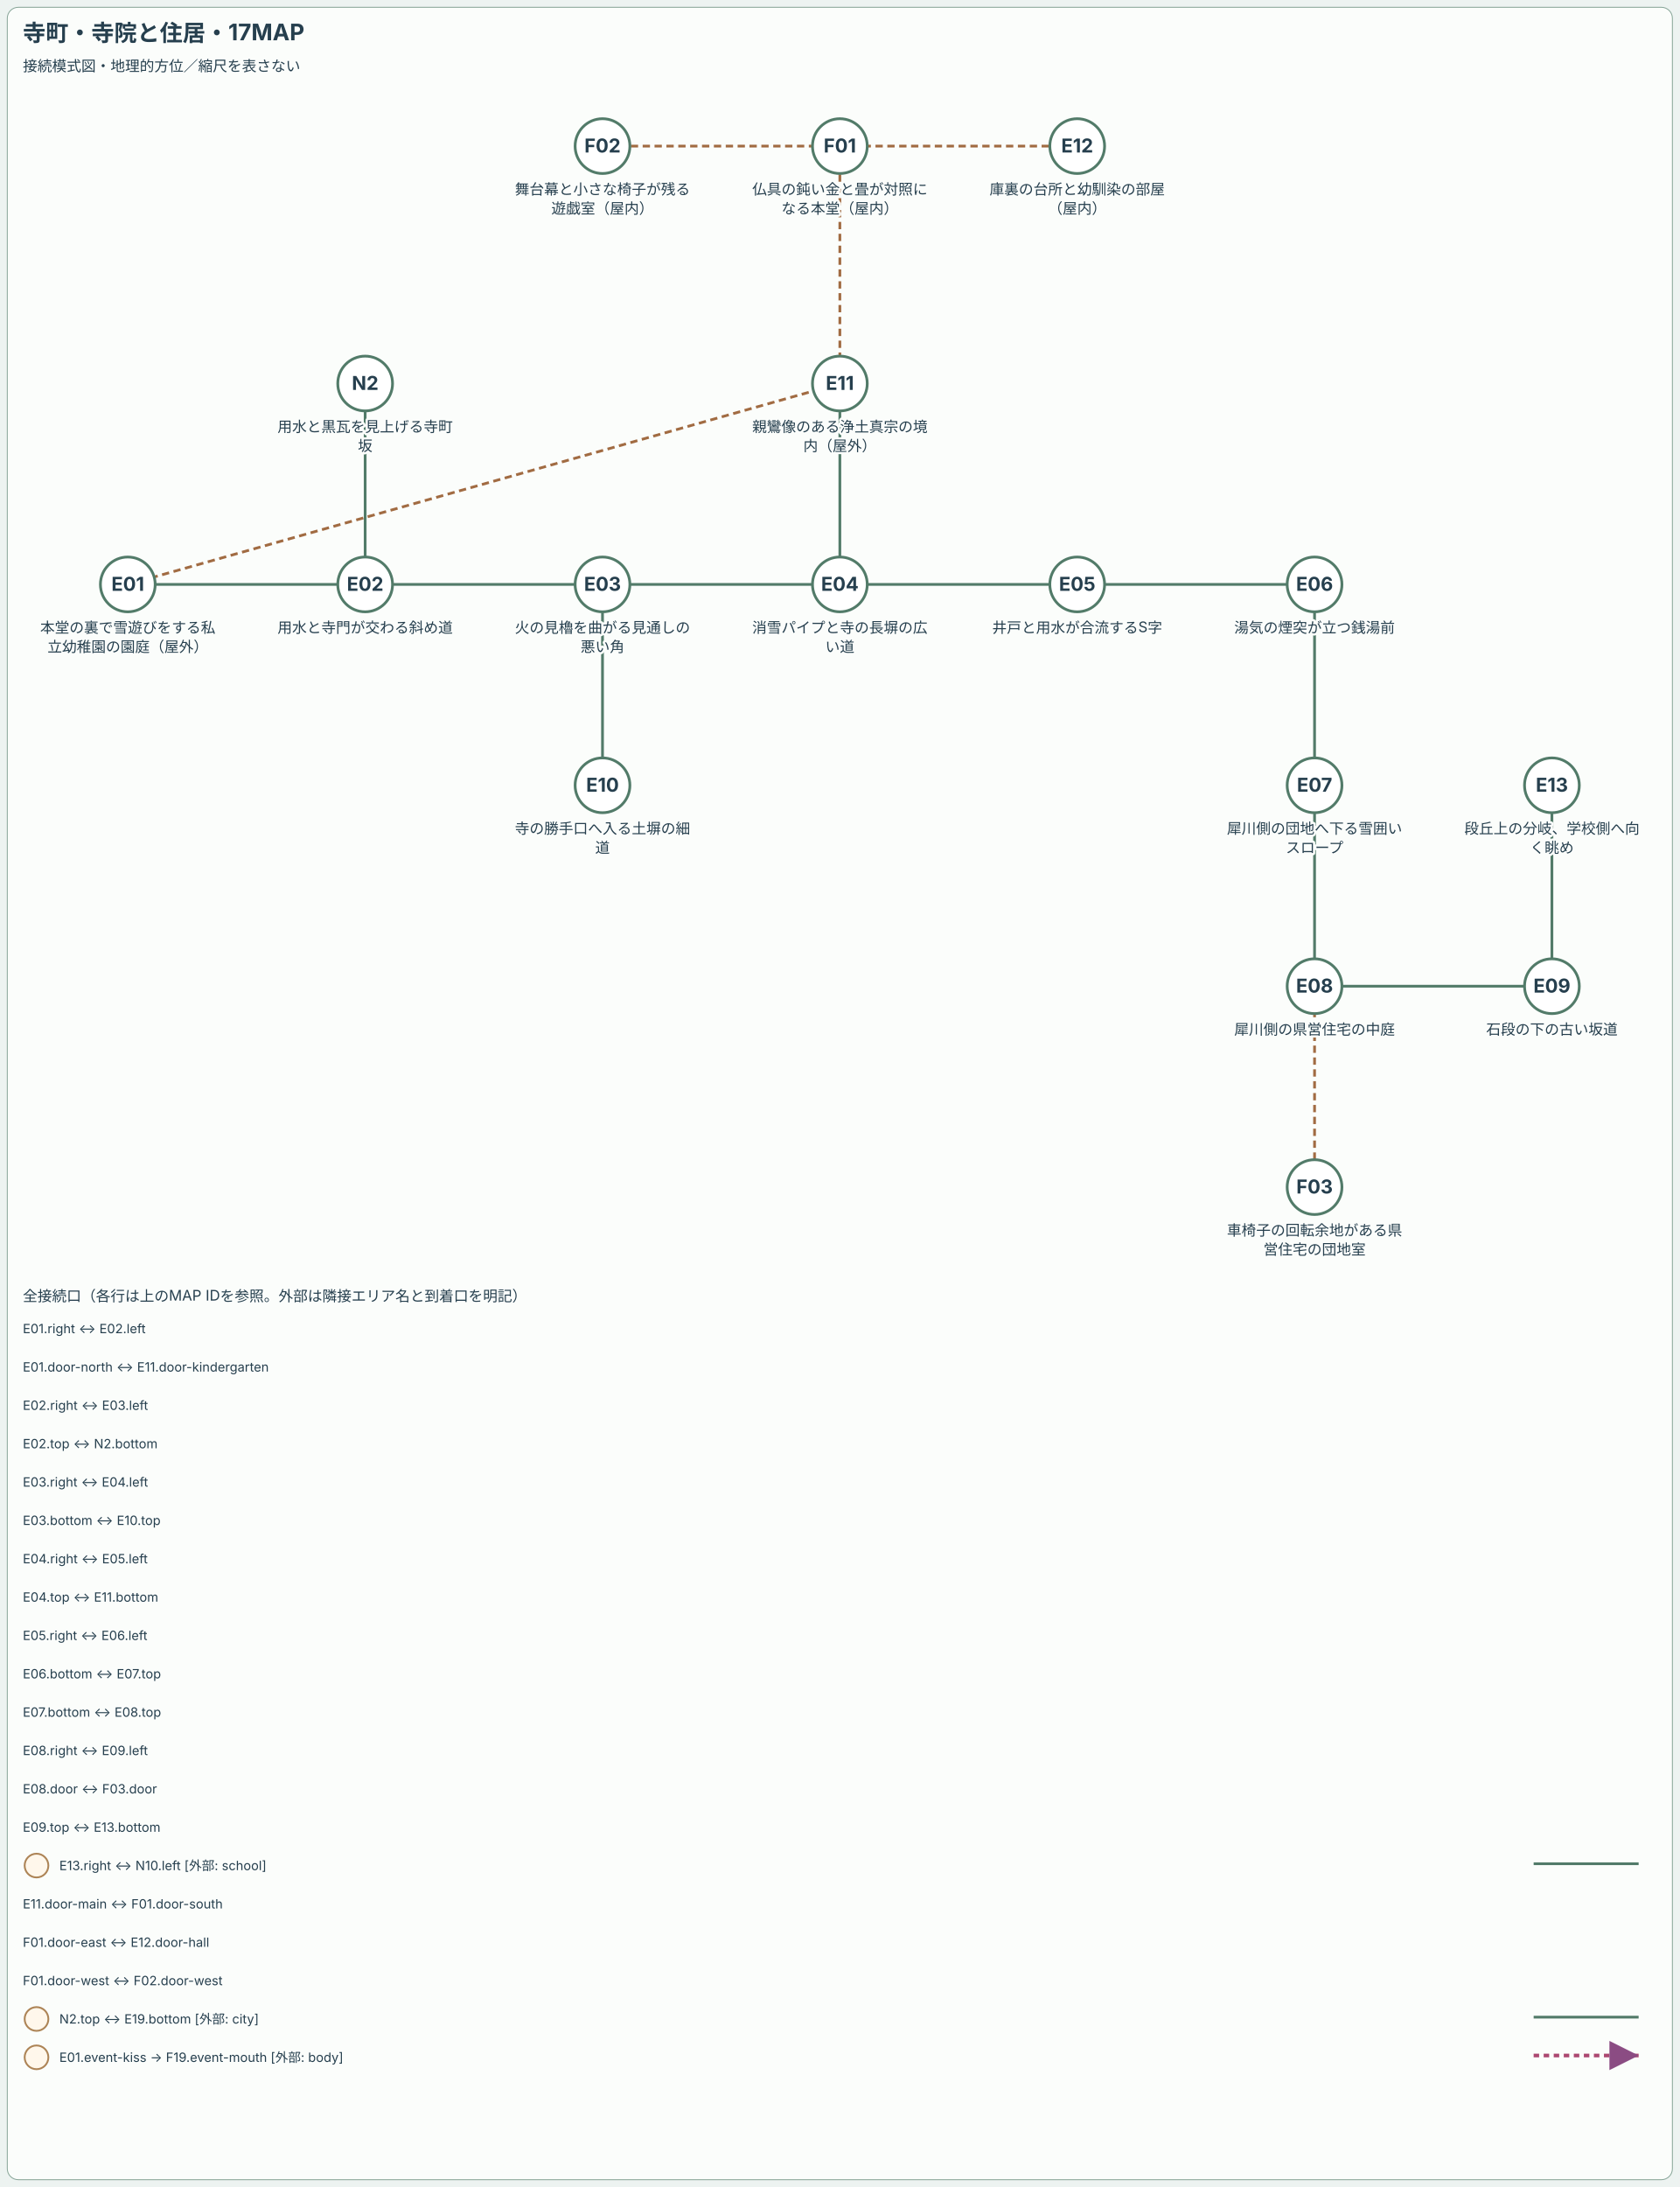
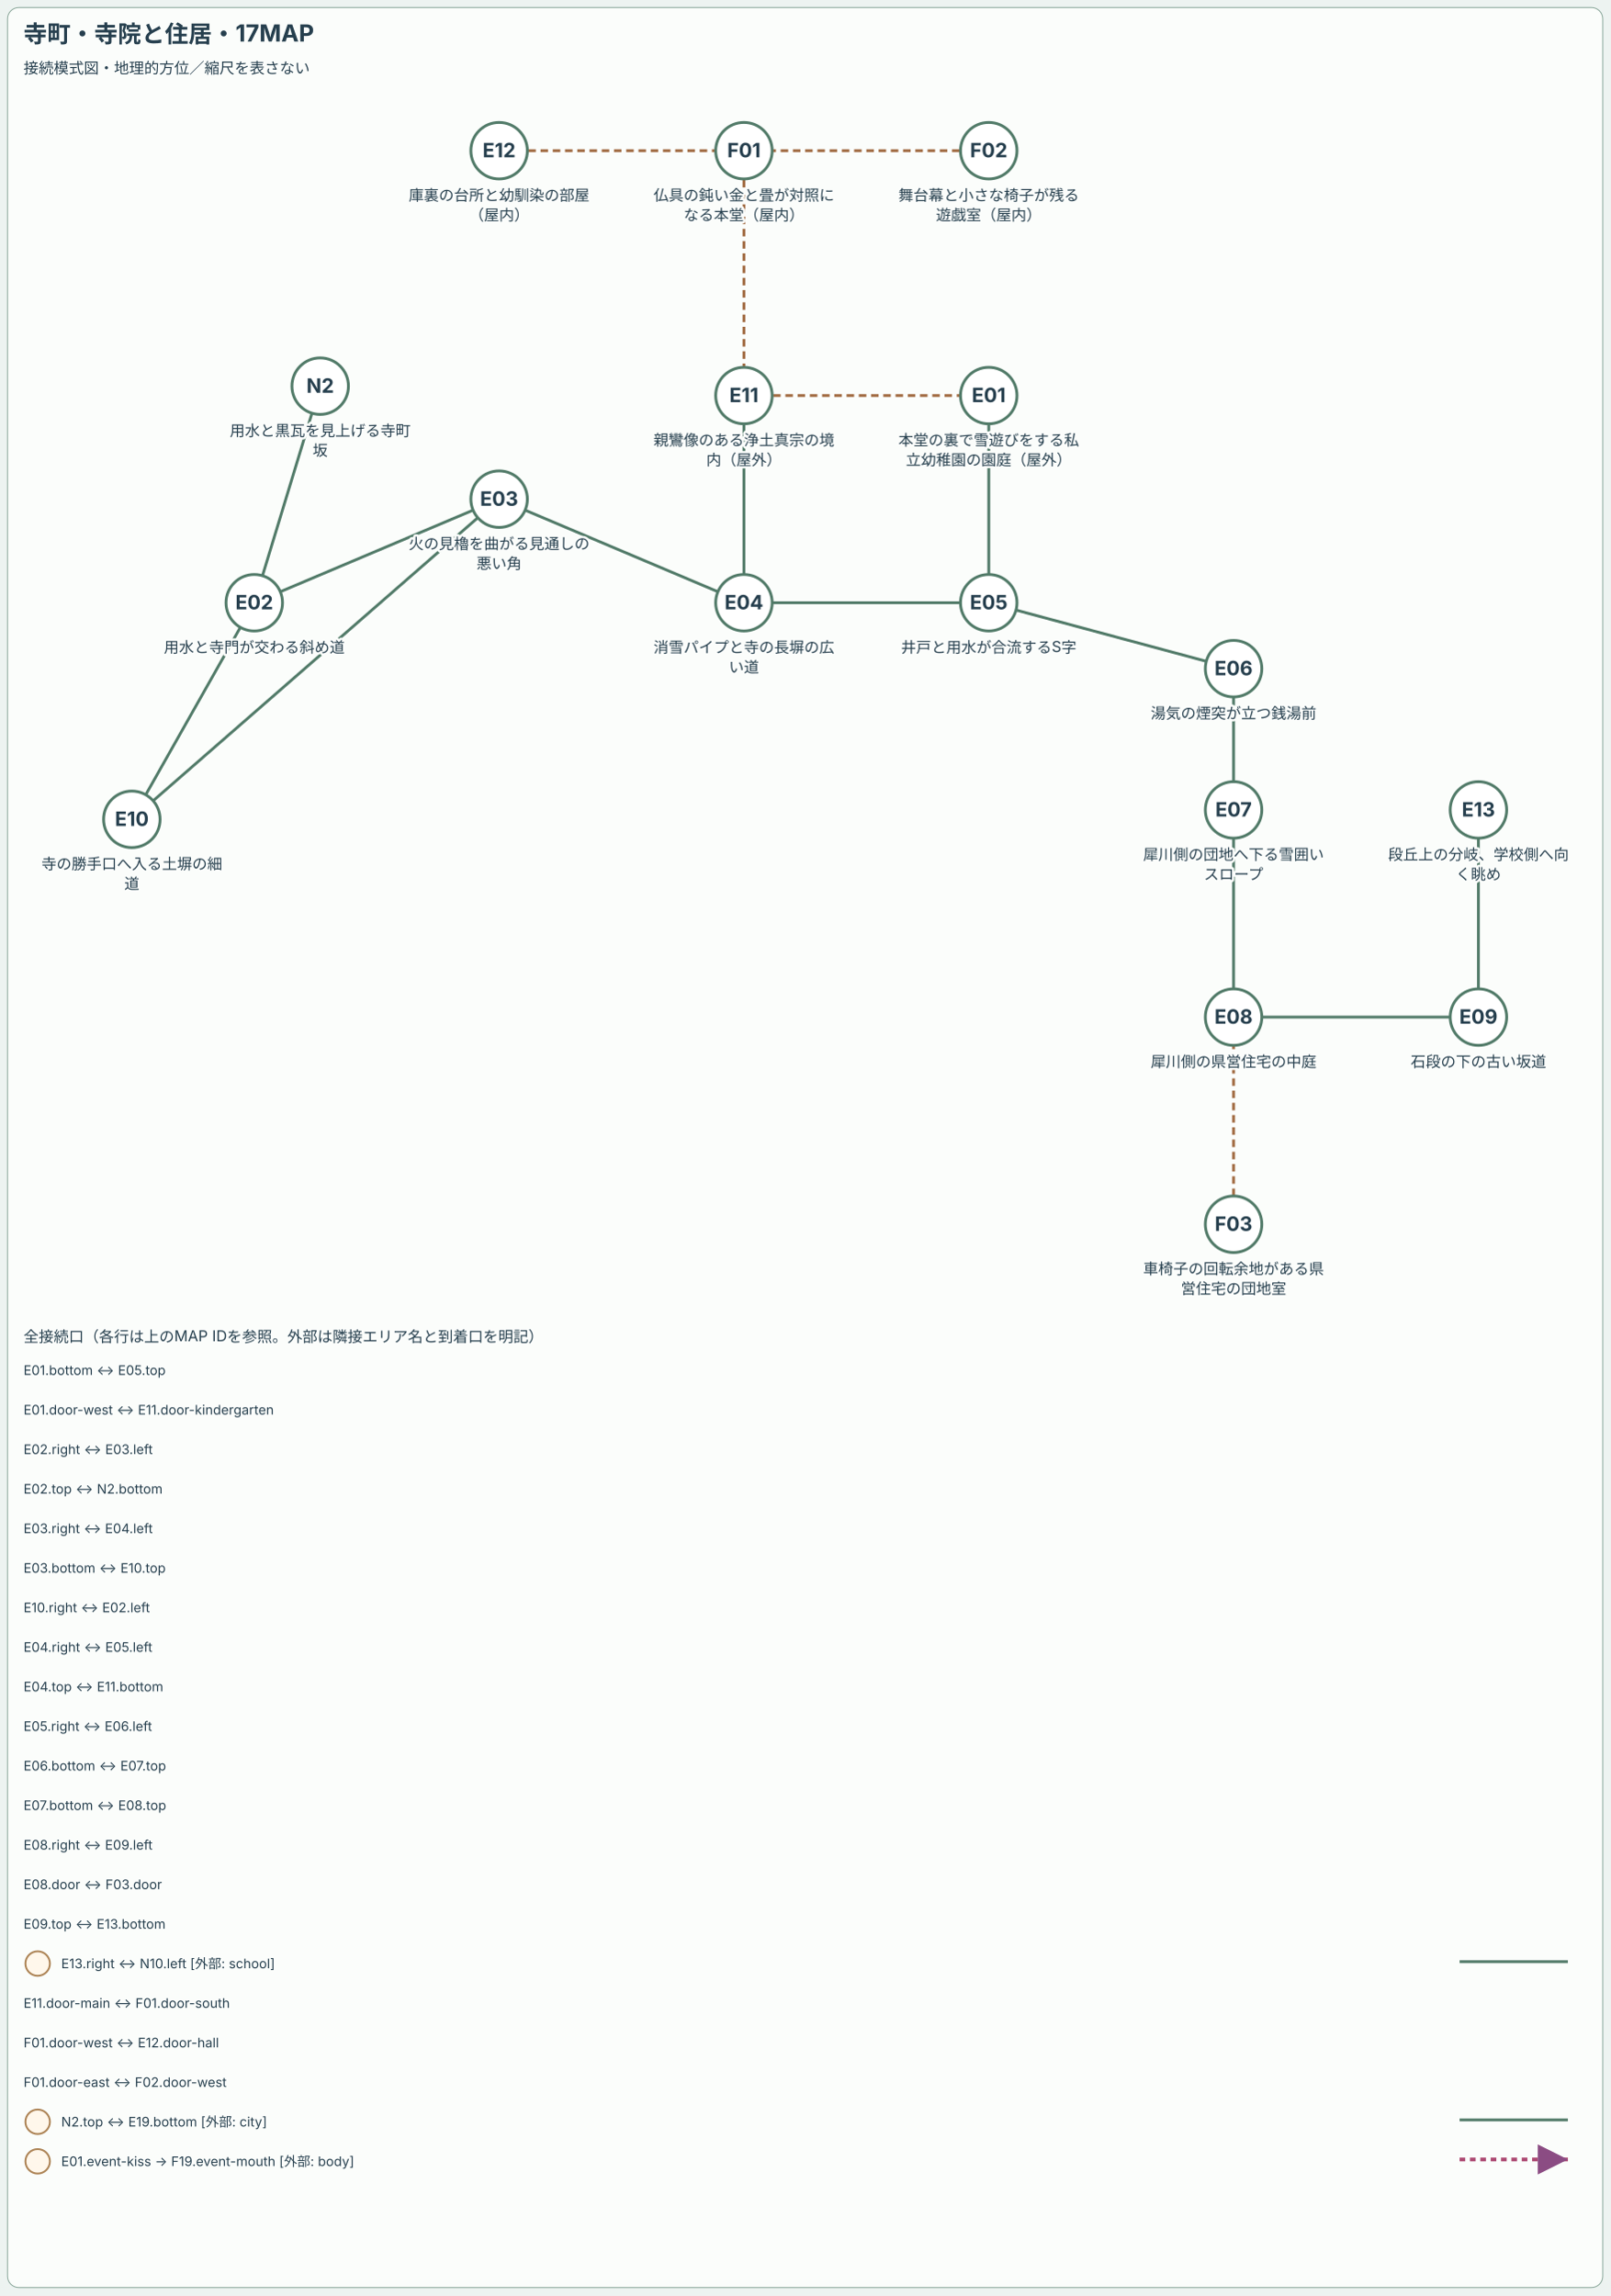
- <svg xmlns="http://www.w3.org/2000/svg" width="1840" height="2395" viewBox="0 0 1840 2395" role="img">
+ <svg xmlns="http://www.w3.org/2000/svg" width="1710" height="2437" viewBox="0 0 1710 2437" role="img">
  <defs>
    <marker id="directed-arrow" markerWidth="9" markerHeight="9" refX="8" refY="4" orient="auto">
      <path d="M0 0 L8 4 L0 8 Z" fill="#8b4c83" />
    </marker>
  </defs>
  <style>text{font-family:-apple-system,BlinkMacSystemFont,"Hiragino Sans",sans-serif;fill:#263f4e}.node{fill:#fff;stroke:#527b69;stroke-width:3}.ref{fill:#fff7eb;stroke:#ad8456;stroke-width:2}.edge{fill:none;stroke:#527b69;stroke-width:3}.door{fill:none;stroke:#a16b42;stroke-width:3;stroke-dasharray:8 5}.event{fill:none;stroke:#ac4871;stroke-width:4;stroke-dasharray:6 5}.oneway{fill:none;stroke:#5262a8;stroke-width:4}.id{font-size:21px;font-weight:bold;text-anchor:middle}.label{font-size:16px;text-anchor:middle;paint-order:stroke;stroke:#fbfdfb;stroke-width:5;stroke-linejoin:round}.note{font-size:16px}.small{font-size:14px}.heading{font-size:25px;font-weight:bold}</style>
-   <rect width="1840" height="2395" fill="#edf3f1" />
+   <rect width="1710" height="2437" fill="#edf3f1" />
  <g data-area="teramachi">
-     <rect x="8" y="8" width="1824" height="2379" rx="12" fill="#fbfdfb" stroke="#8aa79a" />
+     <rect x="8" y="8" width="1694" height="2421" rx="12" fill="#fbfdfb" stroke="#8aa79a" />
    <text x="25" y="45" class="heading">寺町・寺院と住居・17MAP</text>
    <text x="25" y="78" class="note">接続模式図・地理的方位／縮尺を表さない</text>
-     <path class="edge" data-edge-id="E01.right&gt;E02.left:edge" data-kind="edge" data-from="E01" data-to="E02" data-from-port="right" data-to-port="left" d="M140 640 L400 640" />
-     <path class="door" data-edge-id="E01.door-north&gt;E11.door-kindergarten:door" data-kind="door" data-from="E01" data-to="E11" data-from-port="door-north" data-to-port="door-kindergarten" d="M140 640 L920 420" />
-     <path class="edge" data-edge-id="E02.right&gt;E03.left:edge" data-kind="edge" data-from="E02" data-to="E03" data-from-port="right" data-to-port="left" d="M400 640 L660 640" />
-     <path class="edge" data-edge-id="E02.top&gt;N2.bottom:edge" data-kind="edge" data-from="E02" data-to="N2" data-from-port="top" data-to-port="bottom" d="M400 640 L400 420" />
-     <path class="edge" data-edge-id="E03.right&gt;E04.left:edge" data-kind="edge" data-from="E03" data-to="E04" data-from-port="right" data-to-port="left" d="M660 640 L920 640" />
-     <path class="edge" data-edge-id="E03.bottom&gt;E10.top:edge" data-kind="edge" data-from="E03" data-to="E10" data-from-port="bottom" data-to-port="top" d="M660 640 L660 860" />
-     <path class="edge" data-edge-id="E04.right&gt;E05.left:edge" data-kind="edge" data-from="E04" data-to="E05" data-from-port="right" data-to-port="left" d="M920 640 L1180 640" />
-     <path class="edge" data-edge-id="E04.top&gt;E11.bottom:edge" data-kind="edge" data-from="E04" data-to="E11" data-from-port="top" data-to-port="bottom" d="M920 640 L920 420" />
-     <path class="edge" data-edge-id="E05.right&gt;E06.left:edge" data-kind="edge" data-from="E05" data-to="E06" data-from-port="right" data-to-port="left" d="M1180 640 L1440 640" />
-     <path class="edge" data-edge-id="E06.bottom&gt;E07.top:edge" data-kind="edge" data-from="E06" data-to="E07" data-from-port="bottom" data-to-port="top" d="M1440 640 L1440 860" />
-     <path class="edge" data-edge-id="E07.bottom&gt;E08.top:edge" data-kind="edge" data-from="E07" data-to="E08" data-from-port="bottom" data-to-port="top" d="M1440 860 L1440 1080" />
-     <path class="edge" data-edge-id="E08.right&gt;E09.left:edge" data-kind="edge" data-from="E08" data-to="E09" data-from-port="right" data-to-port="left" d="M1440 1080 L1700 1080" />
-     <path class="door" data-edge-id="E08.door&gt;F03.door:door" data-kind="door" data-from="E08" data-to="F03" data-from-port="door" data-to-port="door" d="M1440 1080 L1440 1300" />
-     <path class="edge" data-edge-id="E09.top&gt;E13.bottom:edge" data-kind="edge" data-from="E09" data-to="E13" data-from-port="top" data-to-port="bottom" d="M1700 1080 L1700 860" />
-     <path class="door" data-edge-id="E11.door-main&gt;F01.door-south:door" data-kind="door" data-from="E11" data-to="F01" data-from-port="door-main" data-to-port="door-south" d="M920 420 L920 160" />
-     <path class="door" data-edge-id="F01.door-east&gt;E12.door-hall:door" data-kind="door" data-from="F01" data-to="E12" data-from-port="door-east" data-to-port="door-hall" d="M920 160 L1180 160" />
-     <path class="door" data-edge-id="F01.door-west&gt;F02.door-west:door" data-kind="door" data-from="F01" data-to="F02" data-from-port="door-west" data-to-port="door-west" d="M920 160 L660 160" />
-     <circle class="node" data-map="E01" cx="140" cy="640" r="30" />
-     <text class="id" x="140" y="647">E01</text>
-     <text x="140" y="693" class="label">本堂の裏で雪遊びをする私</text>
-     <text x="140" y="714" class="label">立幼稚園の園庭（屋外）</text>
-     <circle class="node" data-map="E02" cx="400" cy="640" r="30" />
-     <text class="id" x="400" y="647">E02</text>
-     <text x="400" y="693" class="label">用水と寺門が交わる斜め道</text>
-     <circle class="node" data-map="E03" cx="660" cy="640" r="30" />
-     <text class="id" x="660" y="647">E03</text>
-     <text x="660" y="693" class="label">火の見櫓を曲がる見通しの</text>
-     <text x="660" y="714" class="label">悪い角</text>
-     <circle class="node" data-map="E04" cx="920" cy="640" r="30" />
-     <text class="id" x="920" y="647">E04</text>
-     <text x="920" y="693" class="label">消雪パイプと寺の長塀の広</text>
-     <text x="920" y="714" class="label">い道</text>
-     <circle class="node" data-map="E05" cx="1180" cy="640" r="30" />
-     <text class="id" x="1180" y="647">E05</text>
-     <text x="1180" y="693" class="label">井戸と用水が合流するS字</text>
-     <circle class="node" data-map="E06" cx="1440" cy="640" r="30" />
-     <text class="id" x="1440" y="647">E06</text>
-     <text x="1440" y="693" class="label">湯気の煙突が立つ銭湯前</text>
-     <circle class="node" data-map="E07" cx="1440" cy="860" r="30" />
-     <text class="id" x="1440" y="867">E07</text>
-     <text x="1440" y="913" class="label">犀川側の団地へ下る雪囲い</text>
-     <text x="1440" y="934" class="label">スロープ</text>
-     <circle class="node" data-map="E08" cx="1440" cy="1080" r="30" />
-     <text class="id" x="1440" y="1087">E08</text>
-     <text x="1440" y="1133" class="label">犀川側の県営住宅の中庭</text>
-     <circle class="node" data-map="E09" cx="1700" cy="1080" r="30" />
-     <text class="id" x="1700" y="1087">E09</text>
-     <text x="1700" y="1133" class="label">石段の下の古い坂道</text>
-     <circle class="node" data-map="E10" cx="660" cy="860" r="30" />
-     <text class="id" x="660" y="867">E10</text>
-     <text x="660" y="913" class="label">寺の勝手口へ入る土塀の細</text>
-     <text x="660" y="934" class="label">道</text>
-     <circle class="node" data-map="E11" cx="920" cy="420" r="30" />
-     <text class="id" x="920" y="427">E11</text>
-     <text x="920" y="473" class="label">親鸞像のある浄土真宗の境</text>
-     <text x="920" y="494" class="label">内（屋外）</text>
-     <circle class="node" data-map="E12" cx="1180" cy="160" r="30" />
-     <text class="id" x="1180" y="167">E12</text>
-     <text x="1180" y="213" class="label">庫裏の台所と幼馴染の部屋</text>
-     <text x="1180" y="234" class="label">（屋内）</text>
-     <circle class="node" data-map="E13" cx="1700" cy="860" r="30" />
-     <text class="id" x="1700" y="867">E13</text>
-     <text x="1700" y="913" class="label">段丘上の分岐、学校側へ向</text>
-     <text x="1700" y="934" class="label">く眺め</text>
-     <circle class="node" data-map="F01" cx="920" cy="160" r="30" />
-     <text class="id" x="920" y="167">F01</text>
-     <text x="920" y="213" class="label">仏具の鈍い金と畳が対照に</text>
-     <text x="920" y="234" class="label">なる本堂（屋内）</text>
-     <circle class="node" data-map="F02" cx="660" cy="160" r="30" />
-     <text class="id" x="660" y="167">F02</text>
-     <text x="660" y="213" class="label">舞台幕と小さな椅子が残る</text>
-     <text x="660" y="234" class="label">遊戯室（屋内）</text>
-     <circle class="node" data-map="F03" cx="1440" cy="1300" r="30" />
-     <text class="id" x="1440" y="1307">F03</text>
-     <text x="1440" y="1353" class="label">車椅子の回転余地がある県</text>
-     <text x="1440" y="1374" class="label">営住宅の団地室</text>
-     <circle class="node" data-map="N2" cx="400" cy="420" r="30" />
-     <text class="id" x="400" y="427">N2</text>
-     <text x="400" y="473" class="label">用水と黒瓦を見上げる寺町</text>
-     <text x="400" y="494" class="label">坂</text>
+     <path class="edge" data-edge-id="E01.bottom&gt;E05.top:edge" data-kind="edge" data-from="E01" data-to="E05" data-from-port="bottom" data-to-port="top" d="M1050 420 L1050 640" />
+     <path class="door" data-edge-id="E01.door-west&gt;E11.door-kindergarten:door" data-kind="door" data-from="E01" data-to="E11" data-from-port="door-west" data-to-port="door-kindergarten" d="M1050 420 L790 420" />
+     <path class="edge" data-edge-id="E02.right&gt;E03.left:edge" data-kind="edge" data-from="E02" data-to="E03" data-from-port="right" data-to-port="left" d="M270 640 L530 530" />
+     <path class="edge" data-edge-id="E02.top&gt;N2.bottom:edge" data-kind="edge" data-from="E02" data-to="N2" data-from-port="top" data-to-port="bottom" d="M270 640 L340 410" />
+     <path class="edge" data-edge-id="E03.right&gt;E04.left:edge" data-kind="edge" data-from="E03" data-to="E04" data-from-port="right" data-to-port="left" d="M530 530 L790 640" />
+     <path class="edge" data-edge-id="E03.bottom&gt;E10.top:edge" data-kind="edge" data-from="E03" data-to="E10" data-from-port="bottom" data-to-port="top" d="M530 530 L140 870" />
+     <path class="edge" data-edge-id="E10.right&gt;E02.left:edge" data-kind="edge" data-from="E10" data-to="E02" data-from-port="right" data-to-port="left" d="M140 870 L270 640" />
+     <path class="edge" data-edge-id="E04.right&gt;E05.left:edge" data-kind="edge" data-from="E04" data-to="E05" data-from-port="right" data-to-port="left" d="M790 640 L1050 640" />
+     <path class="edge" data-edge-id="E04.top&gt;E11.bottom:edge" data-kind="edge" data-from="E04" data-to="E11" data-from-port="top" data-to-port="bottom" d="M790 640 L790 420" />
+     <path class="edge" data-edge-id="E05.right&gt;E06.left:edge" data-kind="edge" data-from="E05" data-to="E06" data-from-port="right" data-to-port="left" d="M1050 640 L1310 710" />
+     <path class="edge" data-edge-id="E06.bottom&gt;E07.top:edge" data-kind="edge" data-from="E06" data-to="E07" data-from-port="bottom" data-to-port="top" d="M1310 710 L1310 860" />
+     <path class="edge" data-edge-id="E07.bottom&gt;E08.top:edge" data-kind="edge" data-from="E07" data-to="E08" data-from-port="bottom" data-to-port="top" d="M1310 860 L1310 1080" />
+     <path class="edge" data-edge-id="E08.right&gt;E09.left:edge" data-kind="edge" data-from="E08" data-to="E09" data-from-port="right" data-to-port="left" d="M1310 1080 L1570 1080" />
+     <path class="door" data-edge-id="E08.door&gt;F03.door:door" data-kind="door" data-from="E08" data-to="F03" data-from-port="door" data-to-port="door" d="M1310 1080 L1310 1300" />
+     <path class="edge" data-edge-id="E09.top&gt;E13.bottom:edge" data-kind="edge" data-from="E09" data-to="E13" data-from-port="top" data-to-port="bottom" d="M1570 1080 L1570 860" />
+     <path class="door" data-edge-id="E11.door-main&gt;F01.door-south:door" data-kind="door" data-from="E11" data-to="F01" data-from-port="door-main" data-to-port="door-south" d="M790 420 L790 160" />
+     <path class="door" data-edge-id="F01.door-west&gt;E12.door-hall:door" data-kind="door" data-from="F01" data-to="E12" data-from-port="door-west" data-to-port="door-hall" d="M790 160 L530 160" />
+     <path class="door" data-edge-id="F01.door-east&gt;F02.door-west:door" data-kind="door" data-from="F01" data-to="F02" data-from-port="door-east" data-to-port="door-west" d="M790 160 L1050 160" />
+     <circle class="node" data-map="E01" cx="1050" cy="420" r="30" />
+     <text class="id" x="1050" y="427">E01</text>
+     <text x="1050" y="473" class="label">本堂の裏で雪遊びをする私</text>
+     <text x="1050" y="494" class="label">立幼稚園の園庭（屋外）</text>
+     <circle class="node" data-map="E02" cx="270" cy="640" r="30" />
+     <text class="id" x="270" y="647">E02</text>
+     <text x="270" y="693" class="label">用水と寺門が交わる斜め道</text>
+     <circle class="node" data-map="E03" cx="530" cy="530" r="30" />
+     <text class="id" x="530" y="537">E03</text>
+     <text x="530" y="583" class="label">火の見櫓を曲がる見通しの</text>
+     <text x="530" y="604" class="label">悪い角</text>
+     <circle class="node" data-map="E04" cx="790" cy="640" r="30" />
+     <text class="id" x="790" y="647">E04</text>
+     <text x="790" y="693" class="label">消雪パイプと寺の長塀の広</text>
+     <text x="790" y="714" class="label">い道</text>
+     <circle class="node" data-map="E05" cx="1050" cy="640" r="30" />
+     <text class="id" x="1050" y="647">E05</text>
+     <text x="1050" y="693" class="label">井戸と用水が合流するS字</text>
+     <circle class="node" data-map="E06" cx="1310" cy="710" r="30" />
+     <text class="id" x="1310" y="717">E06</text>
+     <text x="1310" y="763" class="label">湯気の煙突が立つ銭湯前</text>
+     <circle class="node" data-map="E07" cx="1310" cy="860" r="30" />
+     <text class="id" x="1310" y="867">E07</text>
+     <text x="1310" y="913" class="label">犀川側の団地へ下る雪囲い</text>
+     <text x="1310" y="934" class="label">スロープ</text>
+     <circle class="node" data-map="E08" cx="1310" cy="1080" r="30" />
+     <text class="id" x="1310" y="1087">E08</text>
+     <text x="1310" y="1133" class="label">犀川側の県営住宅の中庭</text>
+     <circle class="node" data-map="E09" cx="1570" cy="1080" r="30" />
+     <text class="id" x="1570" y="1087">E09</text>
+     <text x="1570" y="1133" class="label">石段の下の古い坂道</text>
+     <circle class="node" data-map="E10" cx="140" cy="870" r="30" />
+     <text class="id" x="140" y="877">E10</text>
+     <text x="140" y="923" class="label">寺の勝手口へ入る土塀の細</text>
+     <text x="140" y="944" class="label">道</text>
+     <circle class="node" data-map="E11" cx="790" cy="420" r="30" />
+     <text class="id" x="790" y="427">E11</text>
+     <text x="790" y="473" class="label">親鸞像のある浄土真宗の境</text>
+     <text x="790" y="494" class="label">内（屋外）</text>
+     <circle class="node" data-map="E12" cx="530" cy="160" r="30" />
+     <text class="id" x="530" y="167">E12</text>
+     <text x="530" y="213" class="label">庫裏の台所と幼馴染の部屋</text>
+     <text x="530" y="234" class="label">（屋内）</text>
+     <circle class="node" data-map="E13" cx="1570" cy="860" r="30" />
+     <text class="id" x="1570" y="867">E13</text>
+     <text x="1570" y="913" class="label">段丘上の分岐、学校側へ向</text>
+     <text x="1570" y="934" class="label">く眺め</text>
+     <circle class="node" data-map="F01" cx="790" cy="160" r="30" />
+     <text class="id" x="790" y="167">F01</text>
+     <text x="790" y="213" class="label">仏具の鈍い金と畳が対照に</text>
+     <text x="790" y="234" class="label">なる本堂（屋内）</text>
+     <circle class="node" data-map="F02" cx="1050" cy="160" r="30" />
+     <text class="id" x="1050" y="167">F02</text>
+     <text x="1050" y="213" class="label">舞台幕と小さな椅子が残る</text>
+     <text x="1050" y="234" class="label">遊戯室（屋内）</text>
+     <circle class="node" data-map="F03" cx="1310" cy="1300" r="30" />
+     <text class="id" x="1310" y="1307">F03</text>
+     <text x="1310" y="1353" class="label">車椅子の回転余地がある県</text>
+     <text x="1310" y="1374" class="label">営住宅の団地室</text>
+     <circle class="node" data-map="N2" cx="340" cy="410" r="30" />
+     <text class="id" x="340" y="417">N2</text>
+     <text x="340" y="463" class="label">用水と黒瓦を見上げる寺町</text>
+     <text x="340" y="484" class="label">坂</text>
    <text x="25" y="1425" class="note">全接続口（各行は上のMAP IDを参照。外部は隣接エリア名と到着口を明記）</text>
-     <text x="25" y="1460" class="small">E01.right ↔ E02.left</text>
-     <text x="25" y="1502" class="small">E01.door-north ↔ E11.door-kindergarten</text>
+     <text x="25" y="1460" class="small">E01.bottom ↔ E05.top</text>
+     <text x="25" y="1502" class="small">E01.door-west ↔ E11.door-kindergarten</text>
    <text x="25" y="1544" class="small">E02.right ↔ E03.left</text>
    <text x="25" y="1586" class="small">E02.top ↔ N2.bottom</text>
    <text x="25" y="1628" class="small">E03.right ↔ E04.left</text>
    <text x="25" y="1670" class="small">E03.bottom ↔ E10.top</text>
-     <text x="25" y="1712" class="small">E04.right ↔ E05.left</text>
-     <text x="25" y="1754" class="small">E04.top ↔ E11.bottom</text>
-     <text x="25" y="1796" class="small">E05.right ↔ E06.left</text>
-     <text x="25" y="1838" class="small">E06.bottom ↔ E07.top</text>
-     <text x="25" y="1880" class="small">E07.bottom ↔ E08.top</text>
-     <text x="25" y="1922" class="small">E08.right ↔ E09.left</text>
-     <text x="25" y="1964" class="small">E08.door ↔ F03.door</text>
-     <text x="25" y="2006" class="small">E09.top ↔ E13.bottom</text>
-     <circle class="ref" data-reference-map="N10" data-reference="N10" cx="40" cy="2043" r="13" />
-     <text x="65" y="2048" class="small">E13.right ↔ N10.left  [外部: school]</text>
-     <path class="edge" data-edge-id="E13.right&gt;N10.left:edge" data-kind="edge" data-from="E13" data-to="N10" data-from-port="right" data-to-port="left" d="M1680 2041 L1795 2041" />
-     <text x="25" y="2090" class="small">E11.door-main ↔ F01.door-south</text>
-     <text x="25" y="2132" class="small">F01.door-east ↔ E12.door-hall</text>
-     <text x="25" y="2174" class="small">F01.door-west ↔ F02.door-west</text>
-     <circle class="ref" data-reference-map="E19" data-reference="E19" cx="40" cy="2211" r="13" />
-     <text x="65" y="2216" class="small">N2.top ↔ E19.bottom  [外部: city]</text>
-     <path class="edge" data-edge-id="N2.top&gt;E19.bottom:edge" data-kind="edge" data-from="N2" data-to="E19" data-from-port="top" data-to-port="bottom" d="M1680 2209 L1795 2209" />
-     <circle class="ref" data-reference-map="F19" data-reference="F19" cx="40" cy="2253" r="13" />
-     <text x="65" y="2258" class="small">E01.event-kiss → F19.event-mouth  [外部: body]</text>
-     <path class="event" data-edge-id="E01.event-kiss&gt;F19.event-mouth:event" data-kind="event" data-from="E01" data-to="F19" data-from-port="event-kiss" data-to-port="event-mouth" d="M1680 2251 L1795 2251" marker-end="url(#directed-arrow)" />
+     <text x="25" y="1712" class="small">E10.right ↔ E02.left</text>
+     <text x="25" y="1754" class="small">E04.right ↔ E05.left</text>
+     <text x="25" y="1796" class="small">E04.top ↔ E11.bottom</text>
+     <text x="25" y="1838" class="small">E05.right ↔ E06.left</text>
+     <text x="25" y="1880" class="small">E06.bottom ↔ E07.top</text>
+     <text x="25" y="1922" class="small">E07.bottom ↔ E08.top</text>
+     <text x="25" y="1964" class="small">E08.right ↔ E09.left</text>
+     <text x="25" y="2006" class="small">E08.door ↔ F03.door</text>
+     <text x="25" y="2048" class="small">E09.top ↔ E13.bottom</text>
+     <circle class="ref" data-reference-map="N10" data-reference="N10" cx="40" cy="2085" r="13" />
+     <text x="65" y="2090" class="small">E13.right ↔ N10.left  [外部: school]</text>
+     <path class="edge" data-edge-id="E13.right&gt;N10.left:edge" data-kind="edge" data-from="E13" data-to="N10" data-from-port="right" data-to-port="left" d="M1550 2083 L1665 2083" />
+     <text x="25" y="2132" class="small">E11.door-main ↔ F01.door-south</text>
+     <text x="25" y="2174" class="small">F01.door-west ↔ E12.door-hall</text>
+     <text x="25" y="2216" class="small">F01.door-east ↔ F02.door-west</text>
+     <circle class="ref" data-reference-map="E19" data-reference="E19" cx="40" cy="2253" r="13" />
+     <text x="65" y="2258" class="small">N2.top ↔ E19.bottom  [外部: city]</text>
+     <path class="edge" data-edge-id="N2.top&gt;E19.bottom:edge" data-kind="edge" data-from="N2" data-to="E19" data-from-port="top" data-to-port="bottom" d="M1550 2251 L1665 2251" />
+     <circle class="ref" data-reference-map="F19" data-reference="F19" cx="40" cy="2295" r="13" />
+     <text x="65" y="2300" class="small">E01.event-kiss → F19.event-mouth  [外部: body]</text>
+     <path class="event" data-edge-id="E01.event-kiss&gt;F19.event-mouth:event" data-kind="event" data-from="E01" data-to="F19" data-from-port="event-kiss" data-to-port="event-mouth" d="M1550 2293 L1665 2293" marker-end="url(#directed-arrow)" />
  </g>
</svg>
